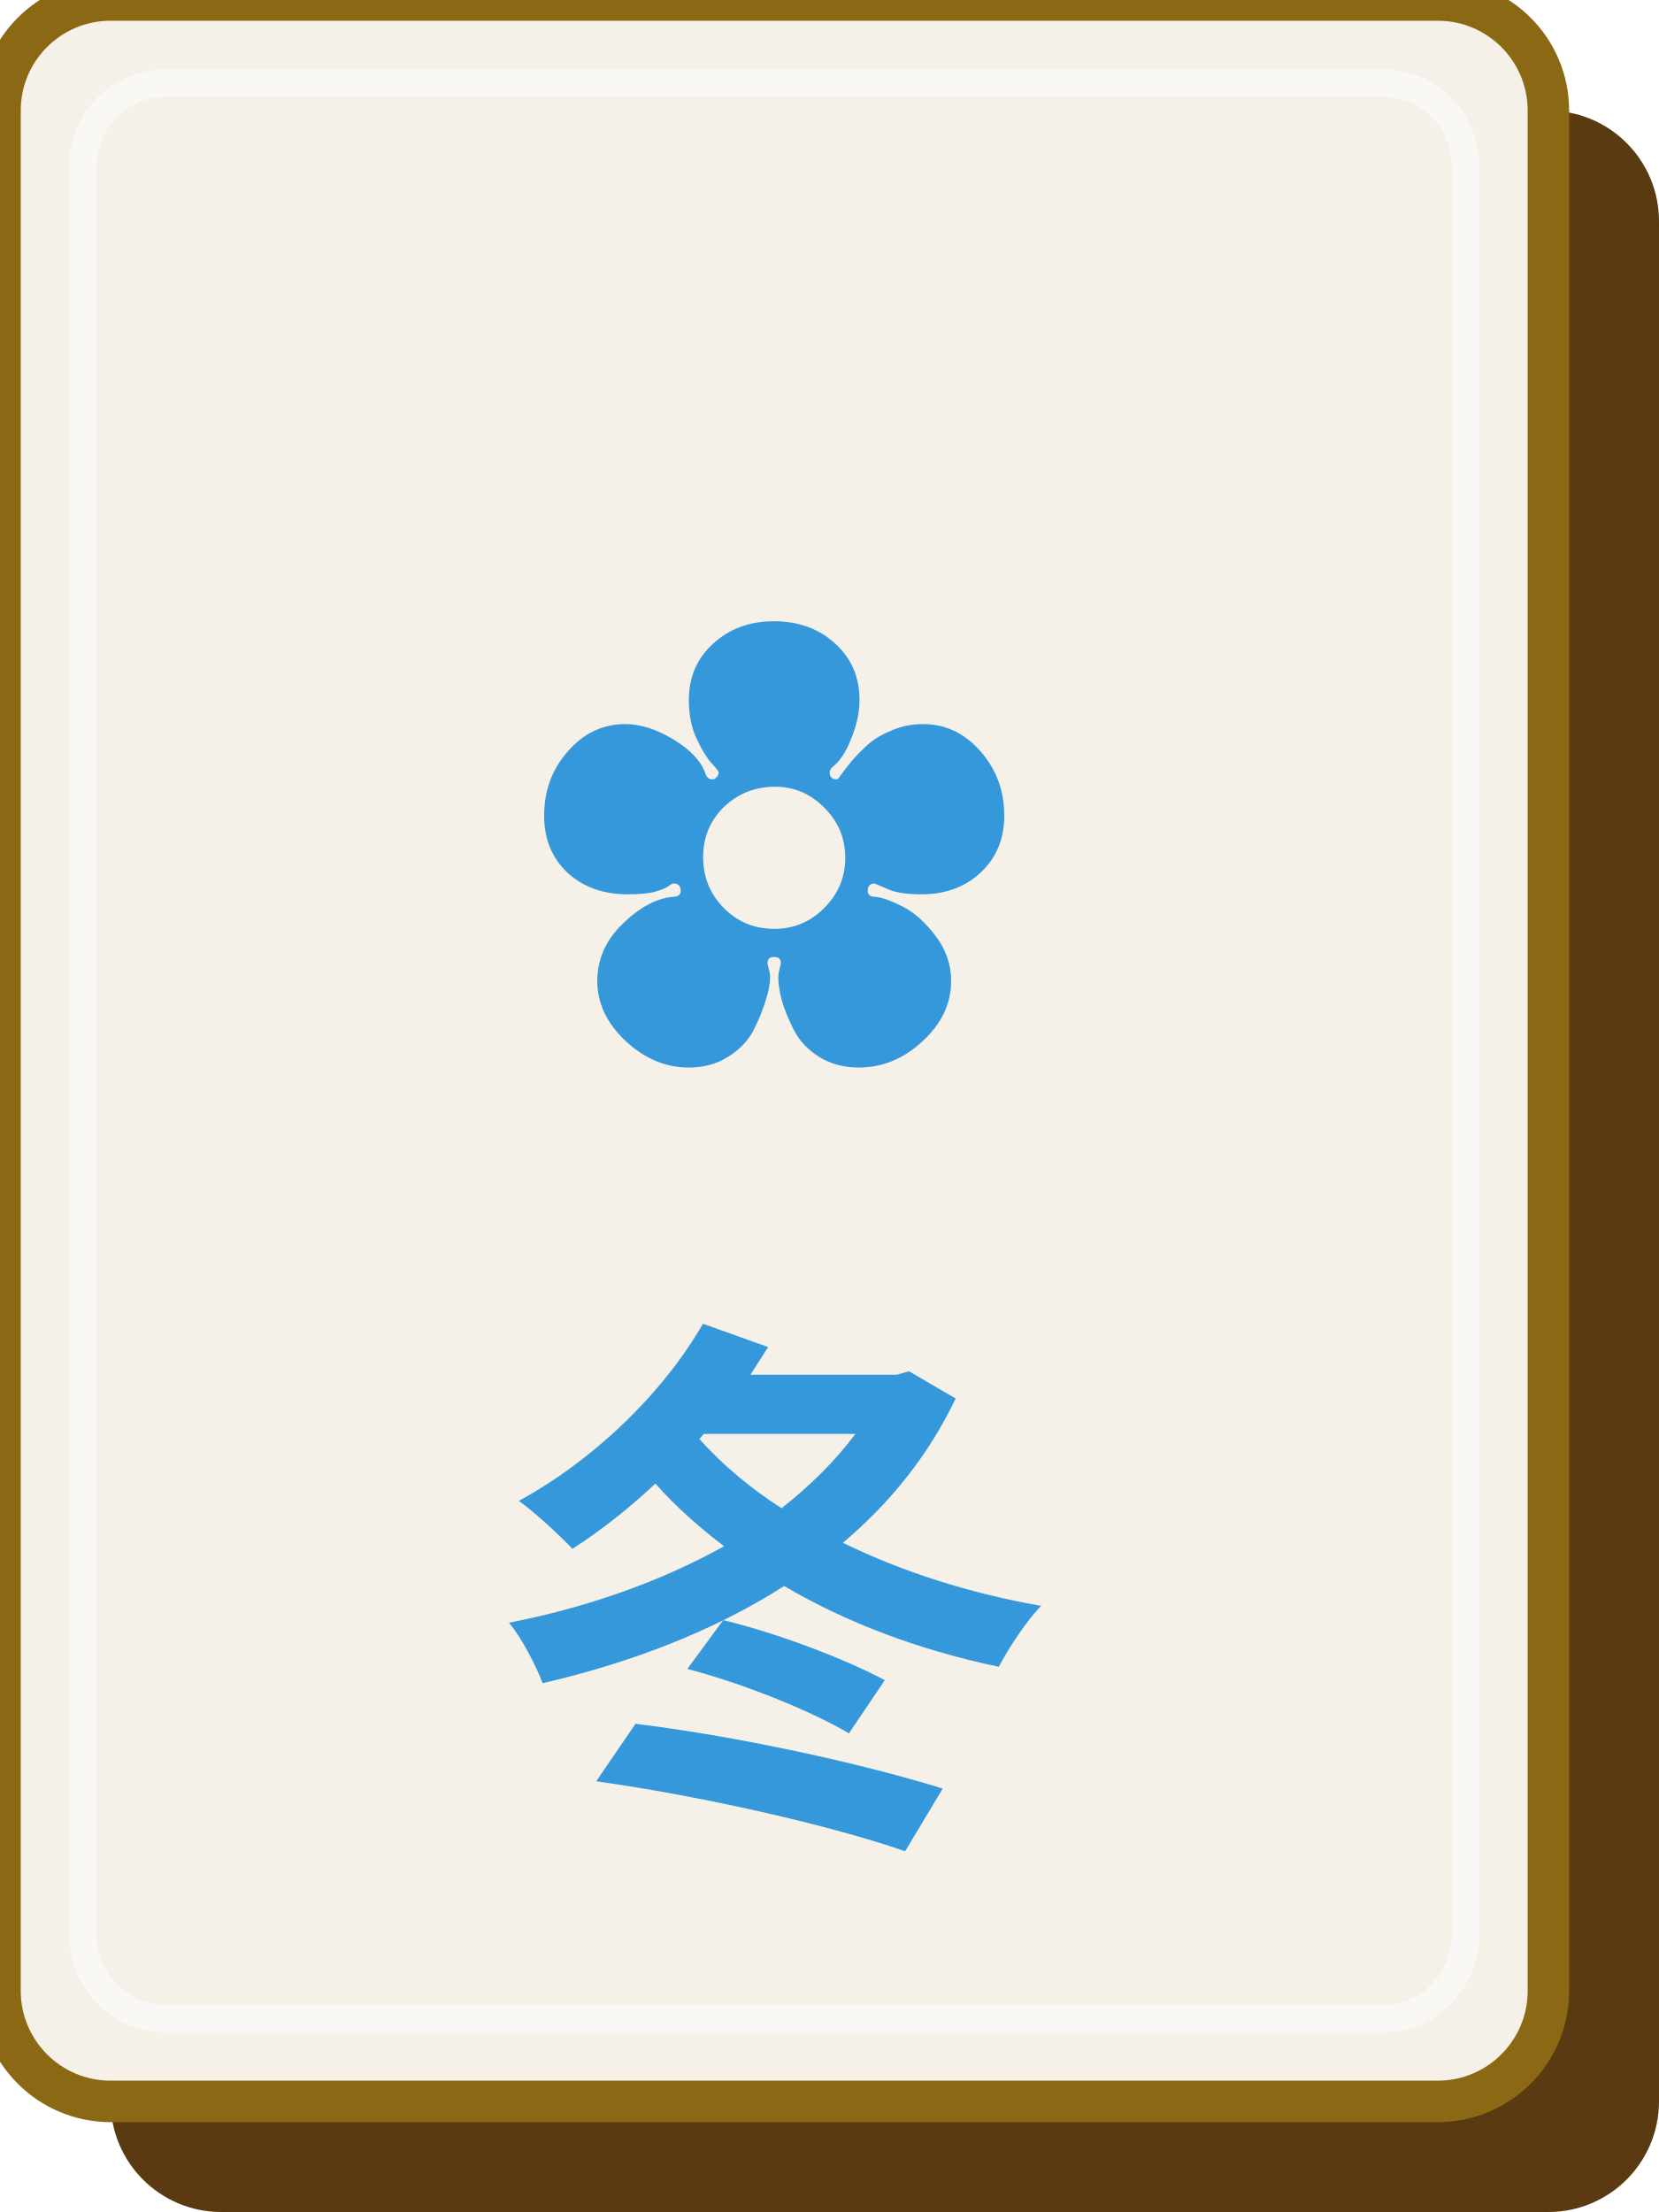
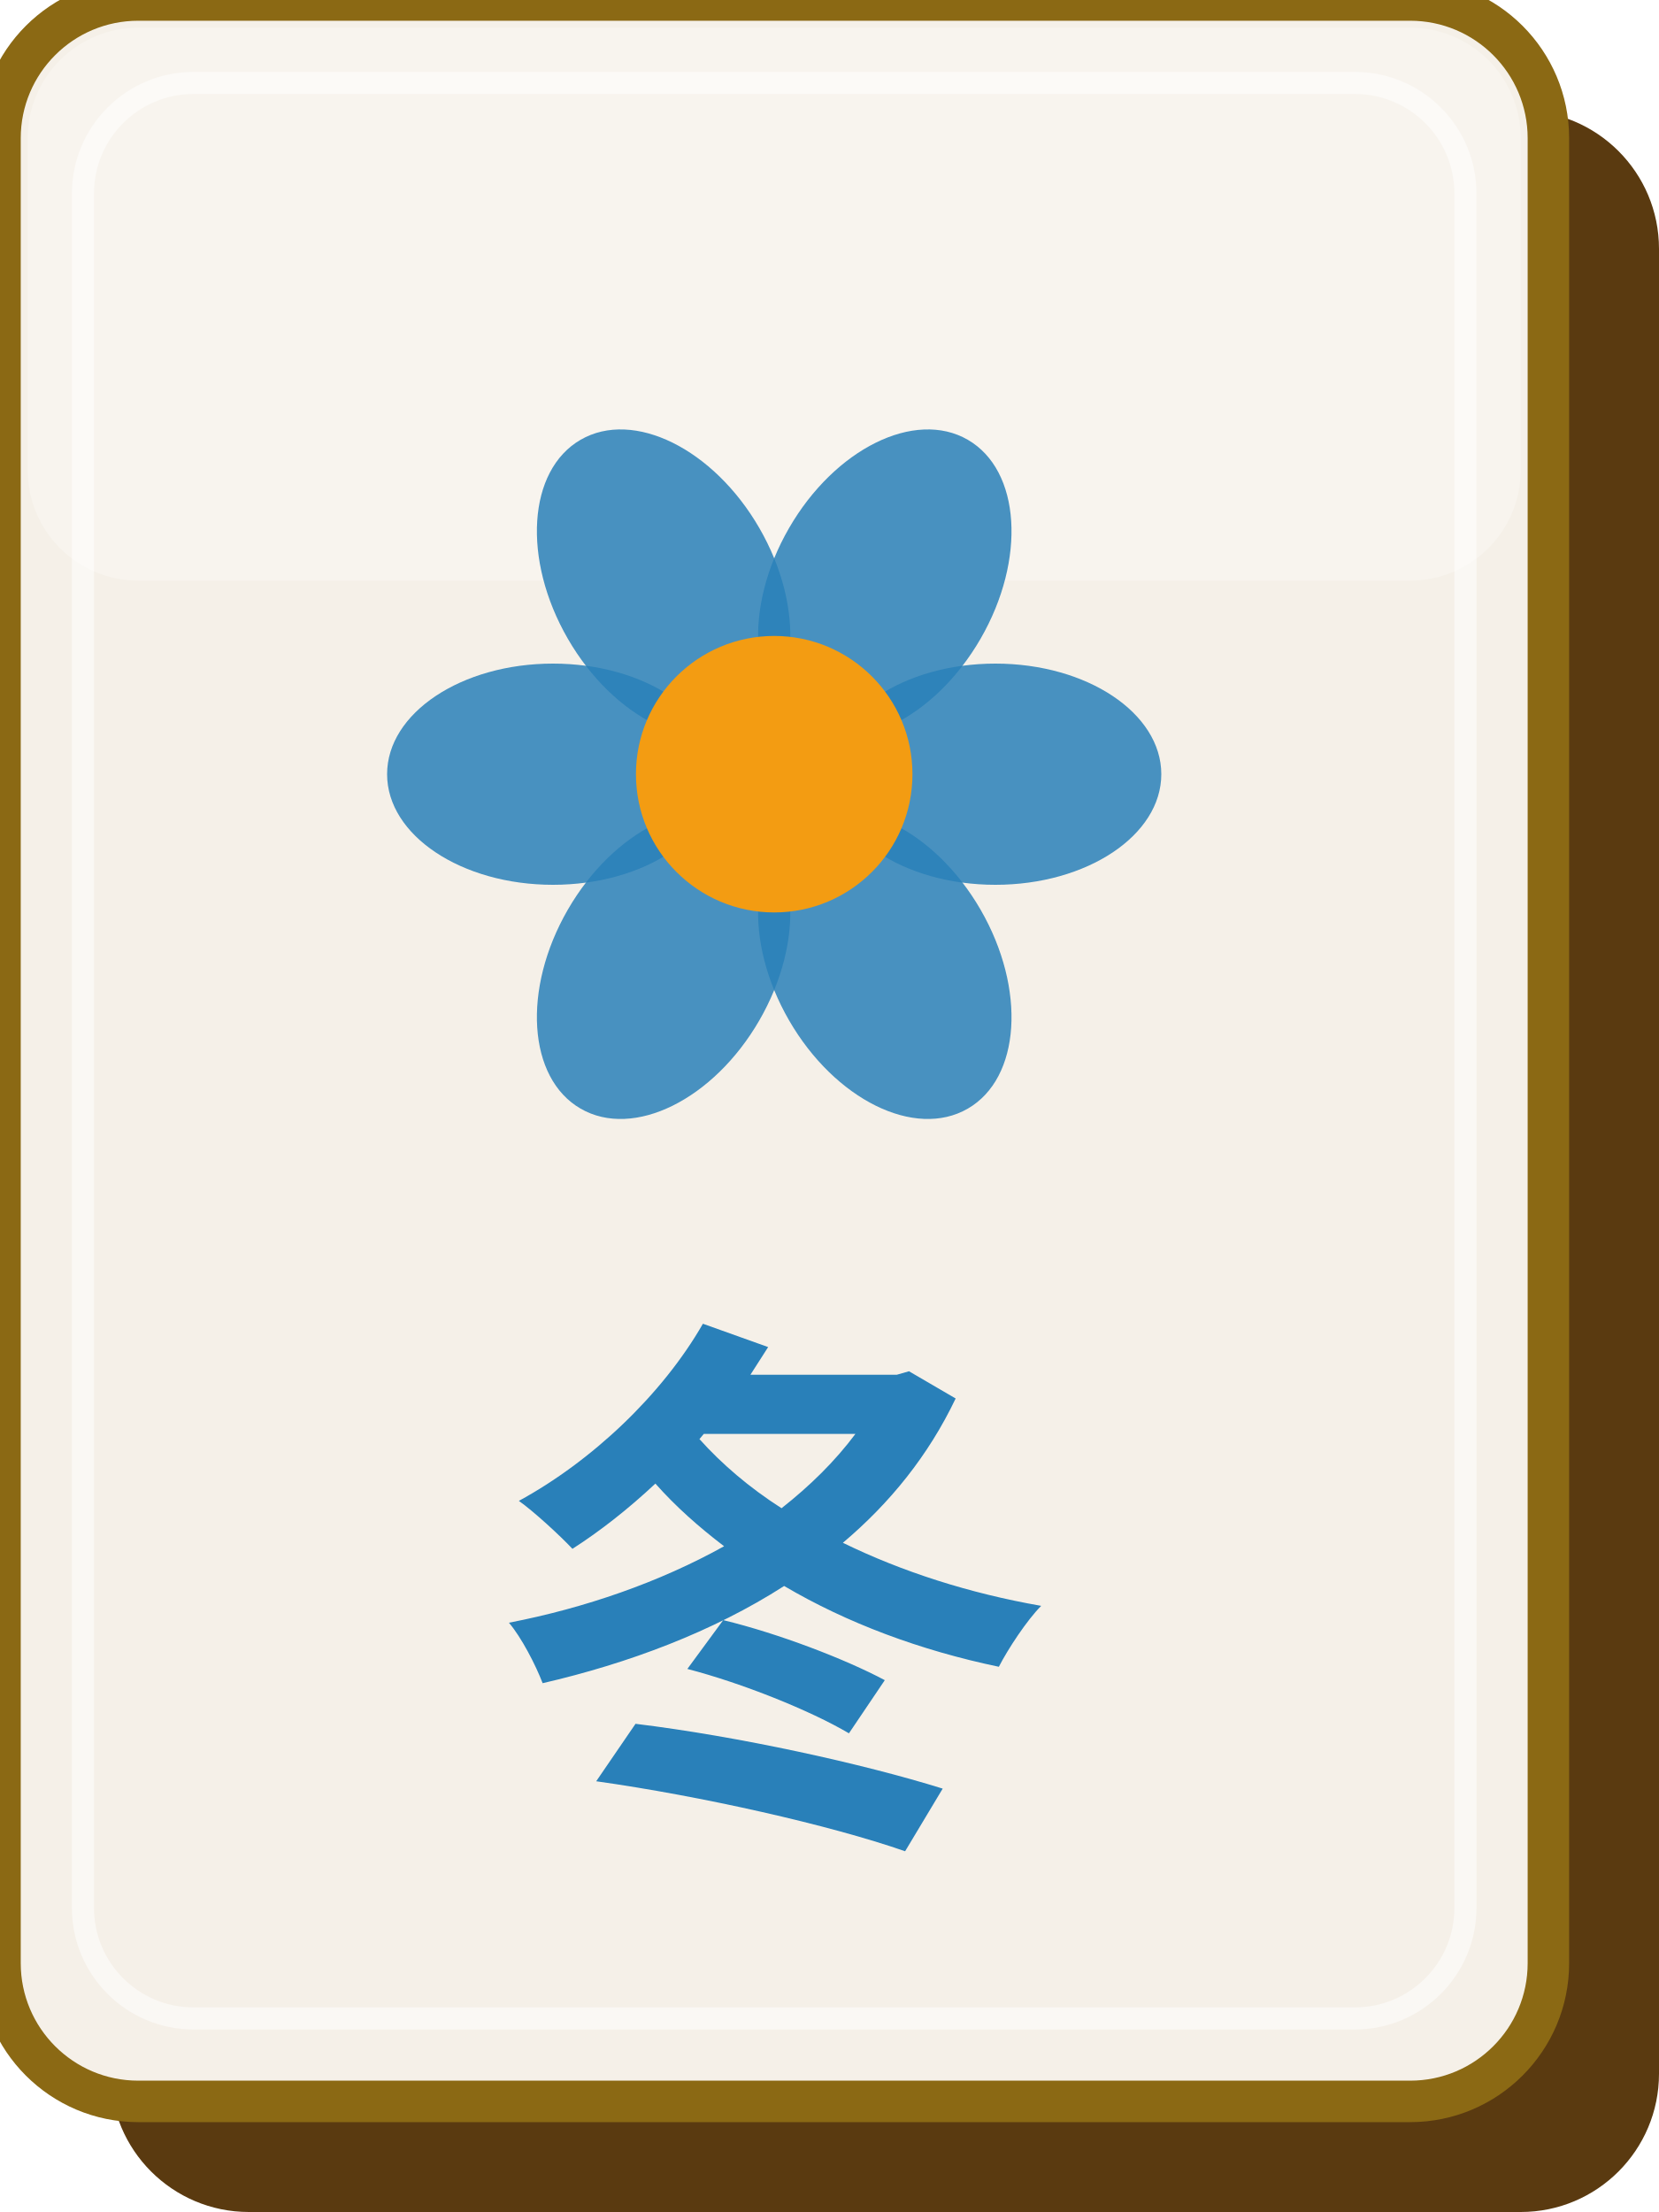
<svg xmlns="http://www.w3.org/2000/svg" viewBox="0 0 60 80" width="60" height="80">
-   <rect x="4" y="4" width="56" height="76" rx="4" ry="4" fill="#5a3a10" />
-   <rect x="0" y="0" width="56" height="76" rx="4" ry="4" fill="#f5f0e8" stroke="#8b6914" stroke-width="1.5" />
-   <rect x="3" y="3" width="50" height="70" rx="3" ry="3" fill="none" stroke="rgba(255,255,255,0.5)" stroke-width="1" />
-   <text x="28" y="32" font-family="serif" font-size="22" fill="#3498db" text-anchor="middle" dominant-baseline="middle">✿</text>
-   <text x="28" y="58" font-family="serif" font-size="20" font-weight="bold" fill="#3498db" text-anchor="middle" dominant-baseline="middle">冬</text>
+   <rect x="4" y="4" width="56" height="76" rx="5" ry="5" fill="#5a3a10" />
+   <rect x="0" y="0" width="56" height="76" rx="5" ry="5" fill="#f5f0e8" stroke="#8b6914" stroke-width="1.5" />
+   <rect x="1" y="1" width="54" height="20" rx="4" ry="4" fill="rgba(255,255,255,0.25)" />
+   <rect x="3" y="3" width="50" height="70" rx="4" ry="4" fill="none" stroke="rgba(255,255,255,0.5)" stroke-width="0.8" />
+   <ellipse cx="36.0" cy="28.0" rx="6" ry="4" fill="#2980b9" stroke="none" opacity="0.85" transform="rotate(0,36.0,28.0)" />
+   <ellipse cx="32.0" cy="34.9" rx="6" ry="4" fill="#2980b9" stroke="none" opacity="0.85" transform="rotate(60,32.0,34.9)" />
+   <ellipse cx="24.0" cy="34.9" rx="6" ry="4" fill="#2980b9" stroke="none" opacity="0.85" transform="rotate(120,24.0,34.9)" />
+   <ellipse cx="20.0" cy="28.0" rx="6" ry="4" fill="#2980b9" stroke="none" opacity="0.85" transform="rotate(180,20.0,28.0)" />
+   <ellipse cx="24.0" cy="21.1" rx="6" ry="4" fill="#2980b9" stroke="none" opacity="0.85" transform="rotate(240,24.0,21.1)" />
+   <ellipse cx="32.0" cy="21.1" rx="6" ry="4" fill="#2980b9" stroke="none" opacity="0.85" transform="rotate(300,32.0,21.1)" />
+   <circle cx="28" cy="28" r="5" fill="#f39c12" />
+   <text x="28" y="58" font-family="serif" font-size="20" font-weight="bold" fill="#2980b9" text-anchor="middle" dominant-baseline="middle">冬</text>
</svg>
